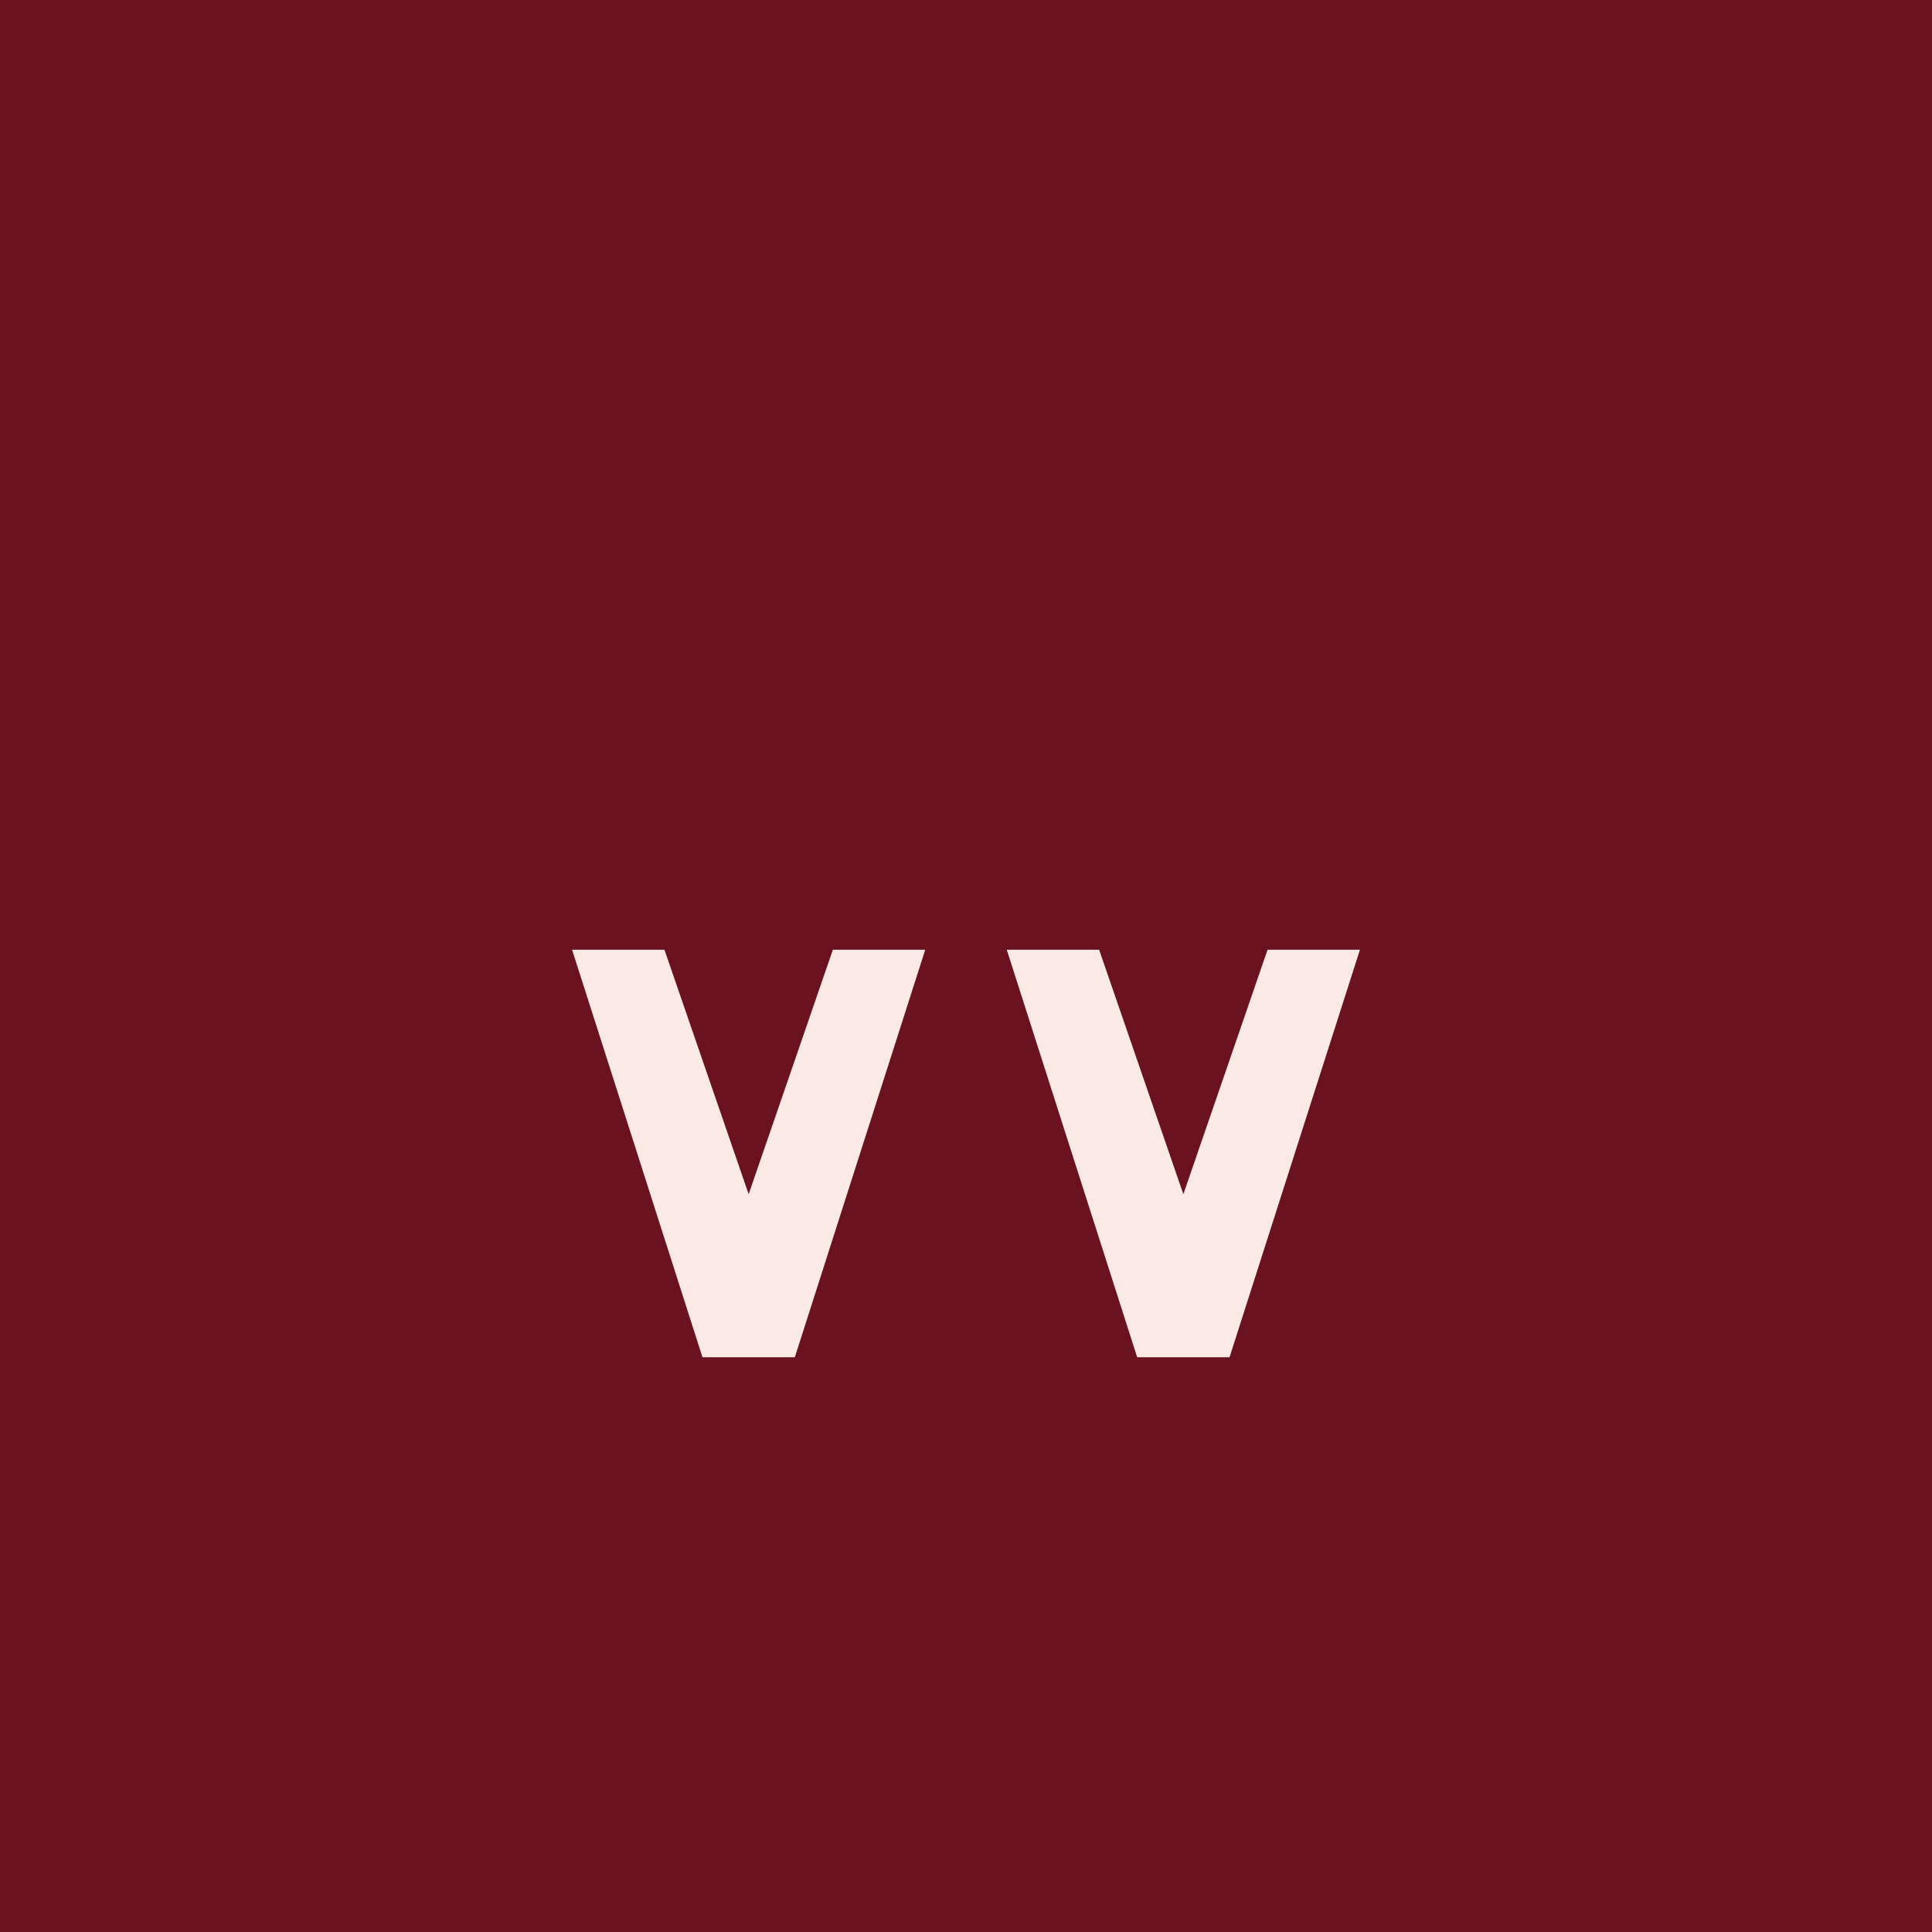
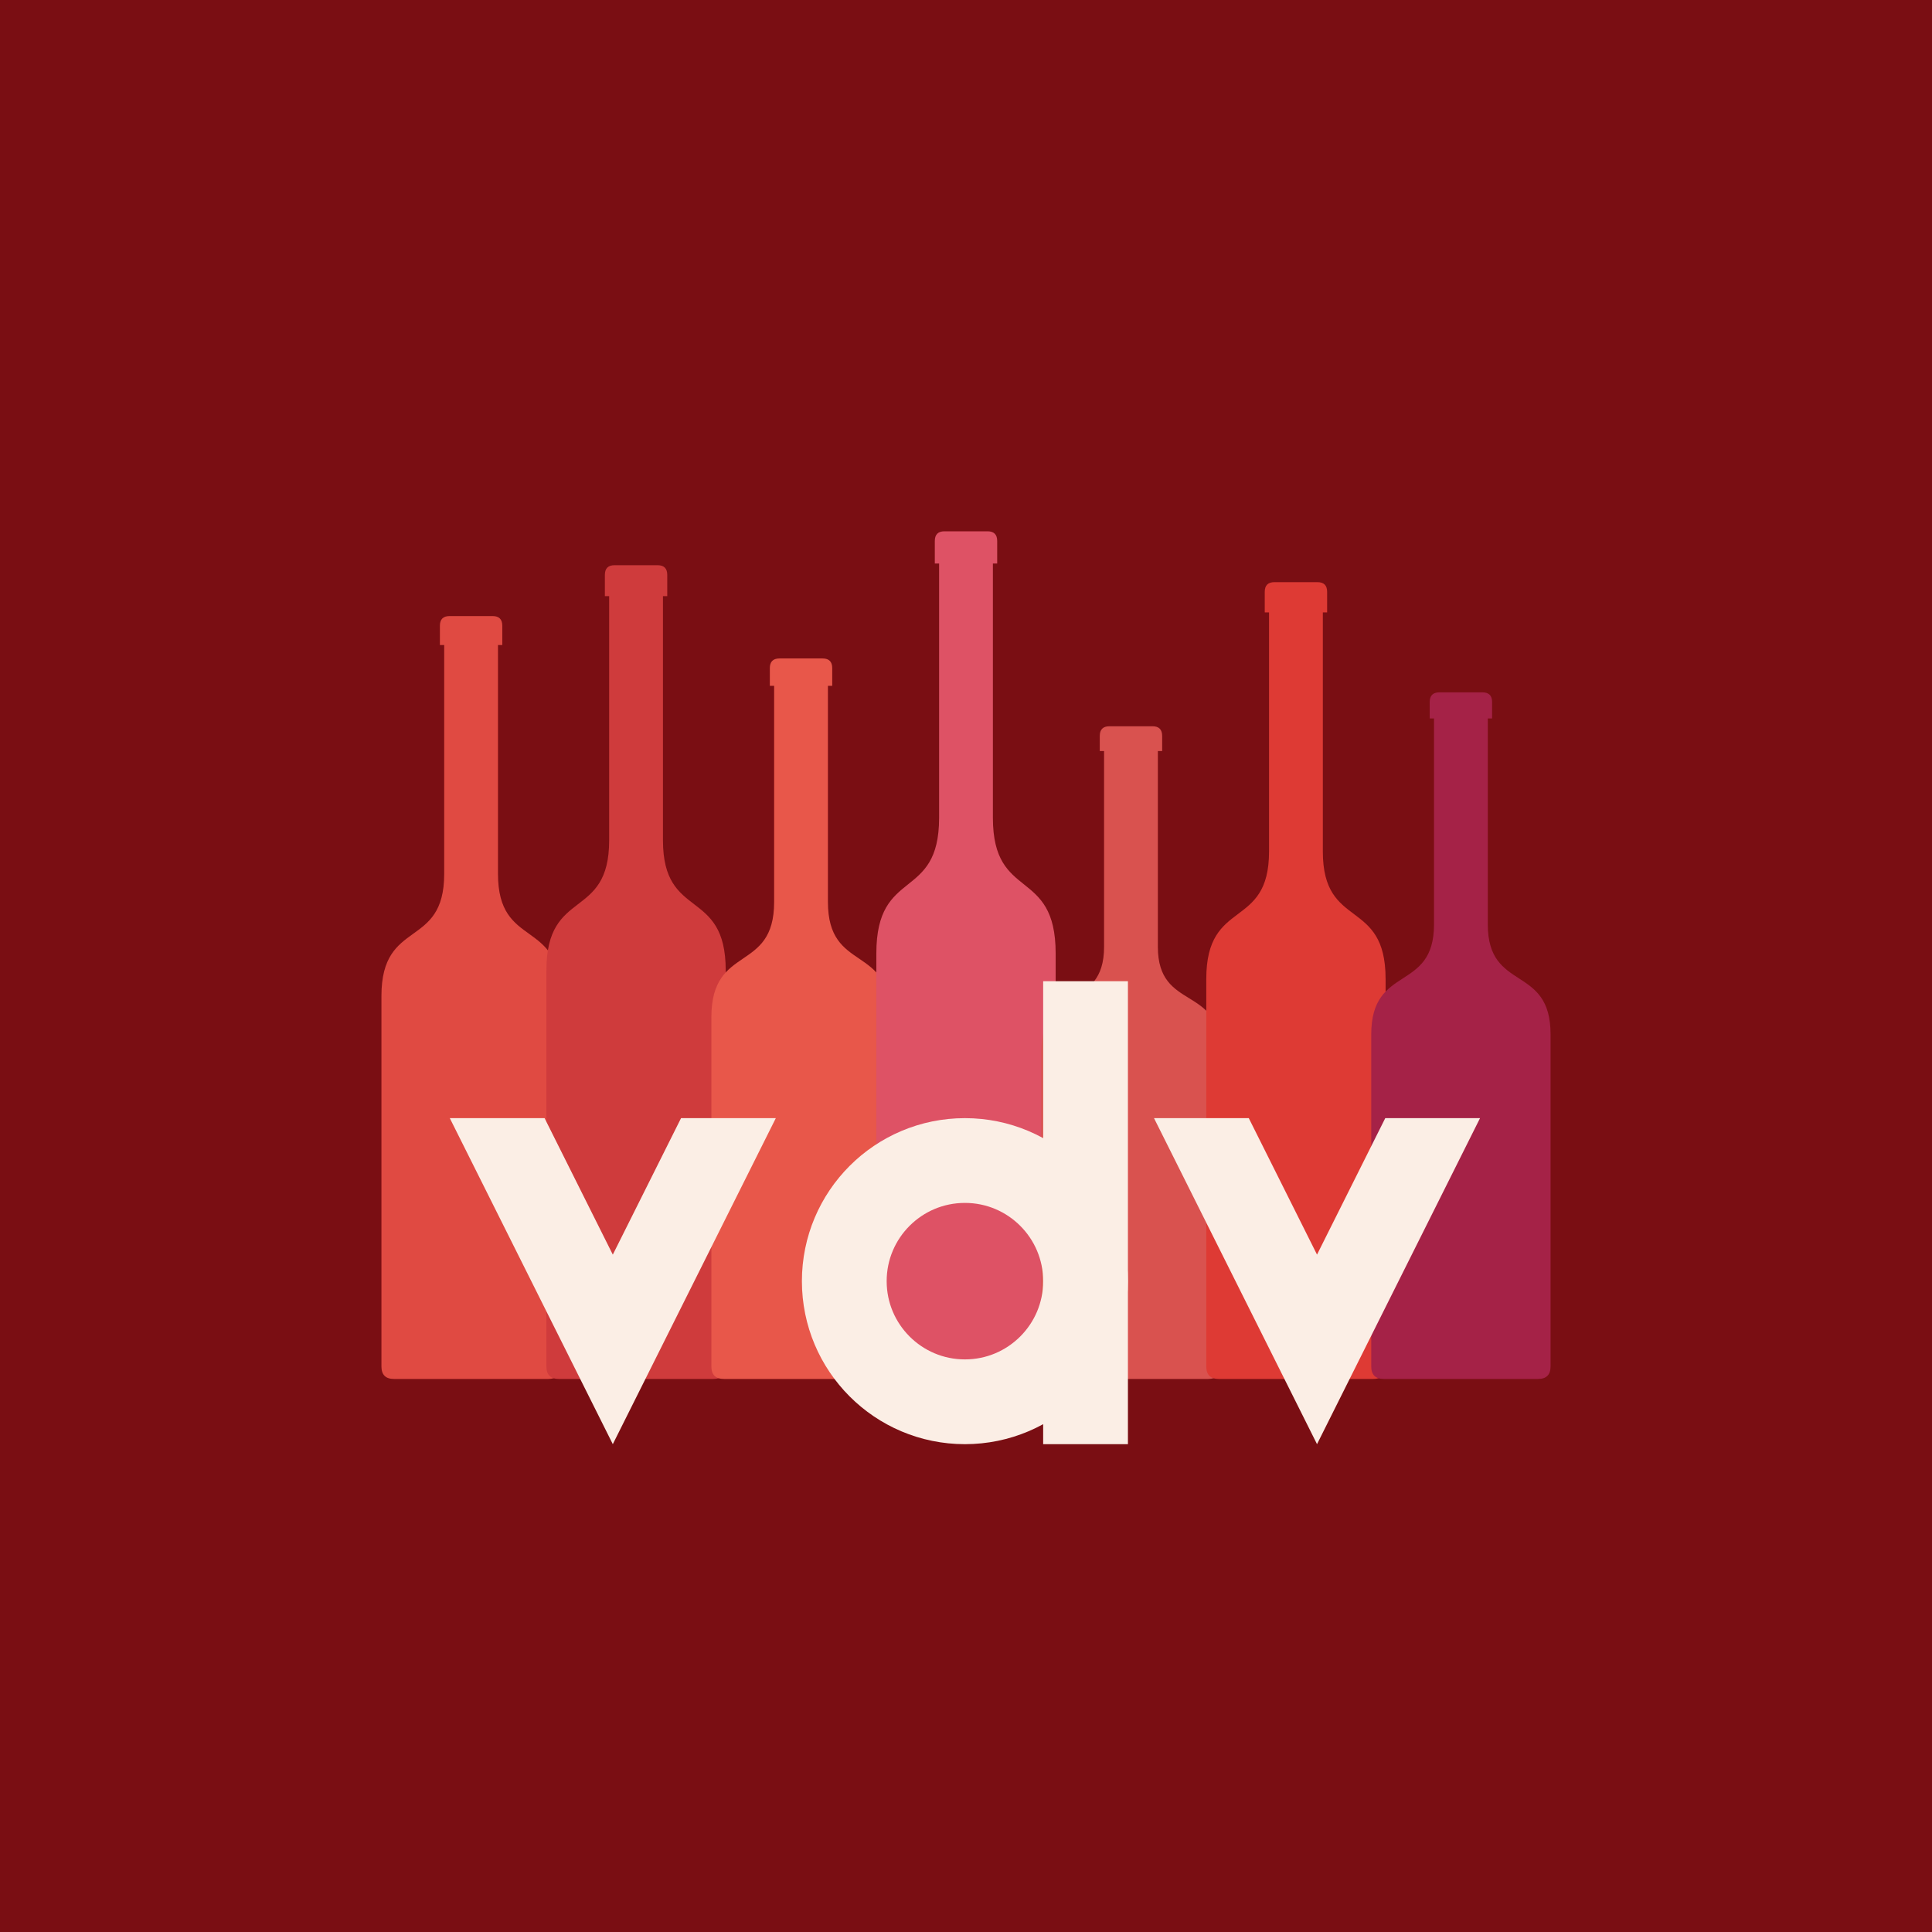
<svg xmlns="http://www.w3.org/2000/svg" viewBox="0 0 512 512" role="img" aria-label="Va de Vi">
-   <rect width="512" height="512" fill="#6b1220" />
-   <g transform="translate(256 256) scale(0.72) translate(-256 -256)" fill="#fbe9e5">
-     <path d="M111 250h34L176 340L207 250h34L193 400h-34z" />
-     <path d="M271 250h34L336 340L367 250h34L353 400h-34z" />
+   <rect width="512" height="512" fill="#7a0e13" />
+   <g transform="translate(256 256) scale(0.72) translate(-256 -256)">
+     <g>
+       <path d="M 62.36 130.76 Q 62.36 127.2 65.92 127.2 H 81.76 Q 85.32 127.2 85.32 130.76 V 137.87 H 83.74 V 222.11 C 83.74 249.97 106.84 238.28 106.84 267.04 V 403.38 Q 106.84 408 102.22 408 H 45.46 Q 40.84 408 40.84 403.38 V 267.04 C 40.84 238.28 63.94 249.97 63.94 222.11 V 137.87 H 62.36 Z" fill="#e04a42" />
+       <path d="M 123.08 112.04 Q 123.08 108.48 126.64 108.48 H 142.48 Q 146.04 108.48 146.04 112.04 V 119.86 H 144.46 V 209.72 C 144.46 239.43 167.56 226.97 167.56 257.64 V 403.38 Q 167.56 408 162.94 408 H 106.18 Q 101.56 408 101.56 403.38 V 257.64 C 101.56 226.97 124.66 239.43 124.66 209.72 V 119.86 H 123.08 Z" fill="#cf3b3c" />
+       <path d="M 183.8 146.36 Q 183.8 142.8 187.36 142.8 H 203.2 Q 206.76 142.8 206.76 146.36 V 152.88 H 205.18 V 232.44 C 205.18 258.75 228.28 247.71 228.28 274.87 V 403.38 Q 228.28 408 223.66 408 H 166.9 Q 162.28 408 162.28 403.38 V 274.87 C 162.28 247.71 185.38 258.75 185.38 232.44 V 152.88 H 183.8 Z" fill="#e8574a" />
+       <path d="M 244.52 99.56 Q 244.52 96 248.08 96 H 263.92 Q 267.48 96 267.48 99.56 V 107.86 H 265.9 V 201.46 C 265.9 232.41 289 219.43 289 251.38 V 403.38 Q 289 408 284.38 408 H 227.62 Q 223 408 223 403.38 V 251.38 C 223 219.43 246.1 232.41 246.1 201.46 V 107.86 H 244.52 Z" fill="#de5265" />
+       <path d="M 305.24 171.32 Q 305.24 167.76 308.8 167.76 H 324.64 Q 328.2 167.76 328.2 171.32 V 176.89 H 326.62 V 248.96 C 326.62 272.79 349.72 262.8 349.72 287.4 V 403.38 Q 349.72 408 345.1 408 H 288.34 Q 283.72 408 283.72 403.38 V 287.4 C 283.72 262.8 306.82 272.79 306.82 248.96 V 176.89 H 305.24 Z" fill="#d9524f" />
+       <path d="M 365.96 118.28 Q 365.96 114.72 369.52 114.72 H 385.36 Q 388.92 114.72 388.92 118.28 V 125.86 H 387.34 V 213.85 C 387.34 242.94 410.44 230.74 410.44 260.77 V 403.38 Q 410.44 408 405.82 408 H 349.06 Q 344.44 408 344.44 403.38 V 260.77 C 344.44 230.74 367.54 242.94 367.54 213.85 V 125.86 H 365.96 Z" fill="#de3a34" />
+       <path d="M 426.68 158.84 Q 426.68 155.28 430.24 155.28 H 446.08 Q 449.64 155.28 449.64 158.84 V 164.88 H 448.06 V 240.7 C 448.06 265.77 471.16 255.26 471.16 281.13 V 403.38 Q 471.16 408 466.54 408 H 409.78 Q 405.16 408 405.16 403.38 V 281.13 C 405.16 255.26 428.26 265.77 428.26 240.7 V 164.88 H 426.68 Z" fill="#a52247" />
+     </g>
+     <g transform="translate(66 432) scale(1.2) translate(0 -100)">
+       <path d="M 0 0 L 50 100 L 100 0 L 70.93 0 L 50 41.86 L 29.07 0 Z" fill="#fbeee5" />
+       <path d="M 121 50 a 37 37 0 1 0 74 0 a 37 37 0 1 0 -74 0" fill="none" stroke="#fbeee5" stroke-width="26" />
+       <path d="M 182 -42 h 26 v 142 h -26 Z" fill="#fbeee5" />
+       <path d="M 216 0 L 266 100 L 316 0 L 286.93 0 L 266 41.86 L 245.07 0 Z" fill="#fbeee5" />
+     </g>
  </g>
</svg>
